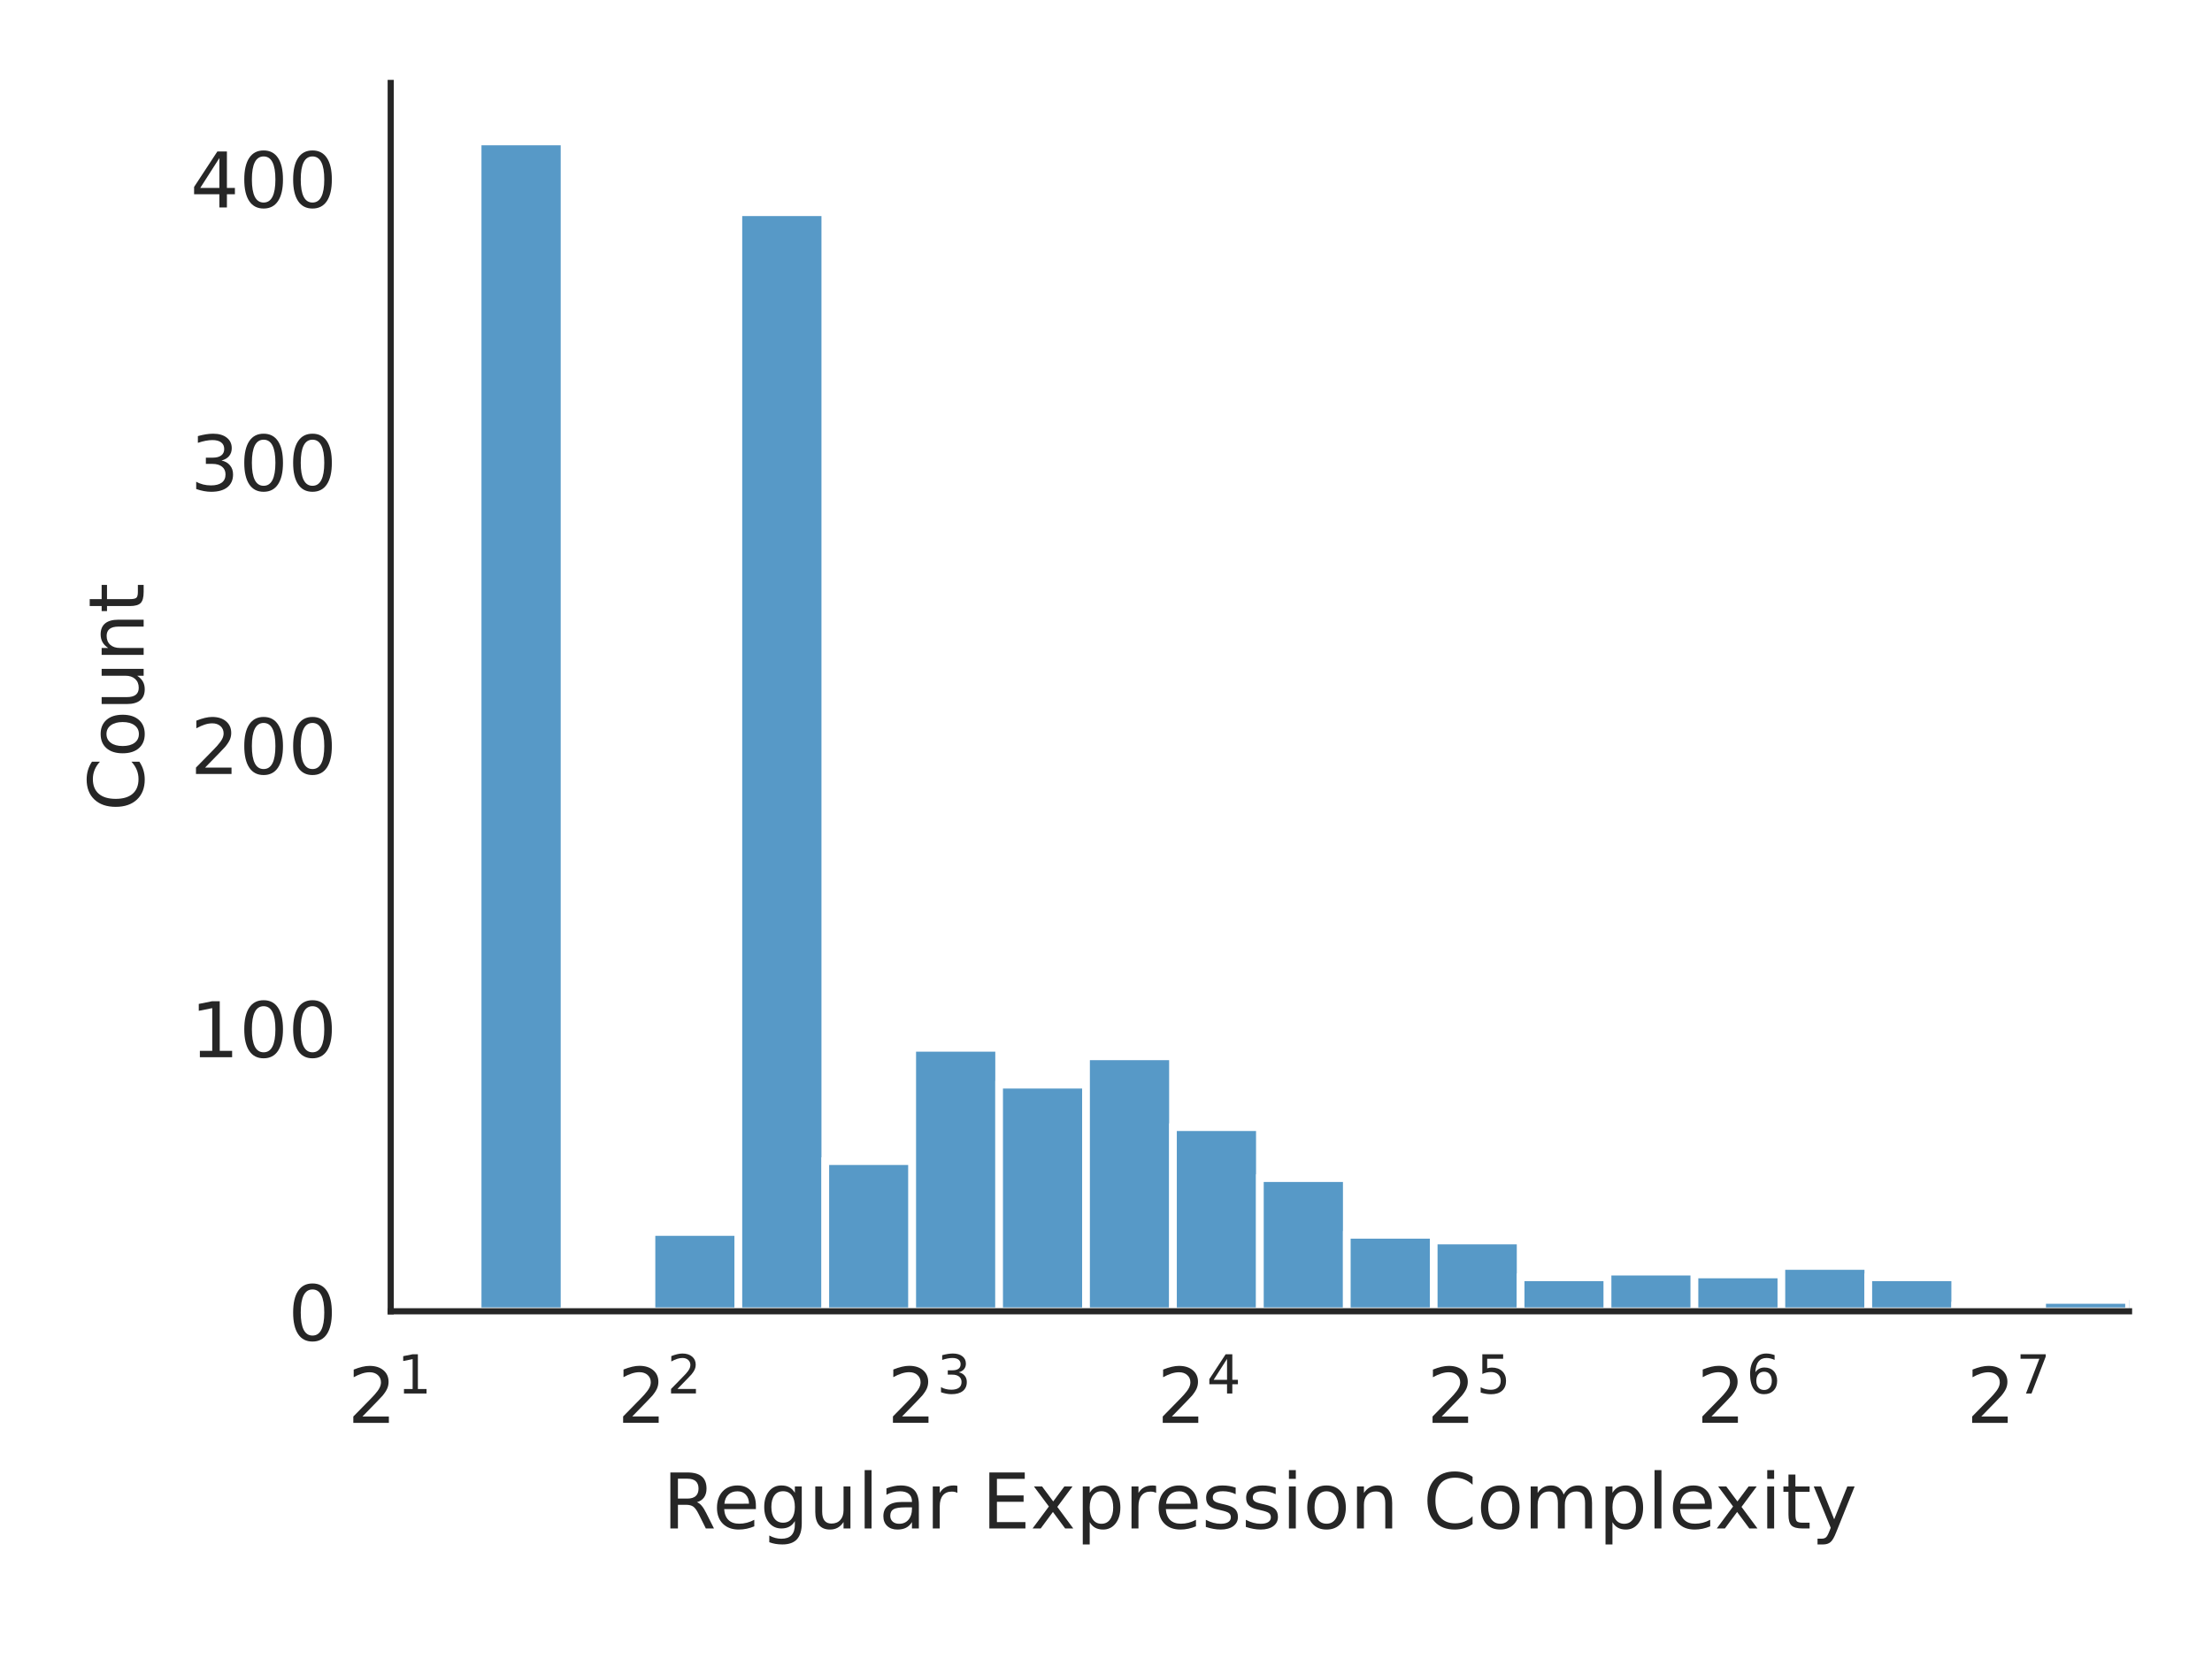
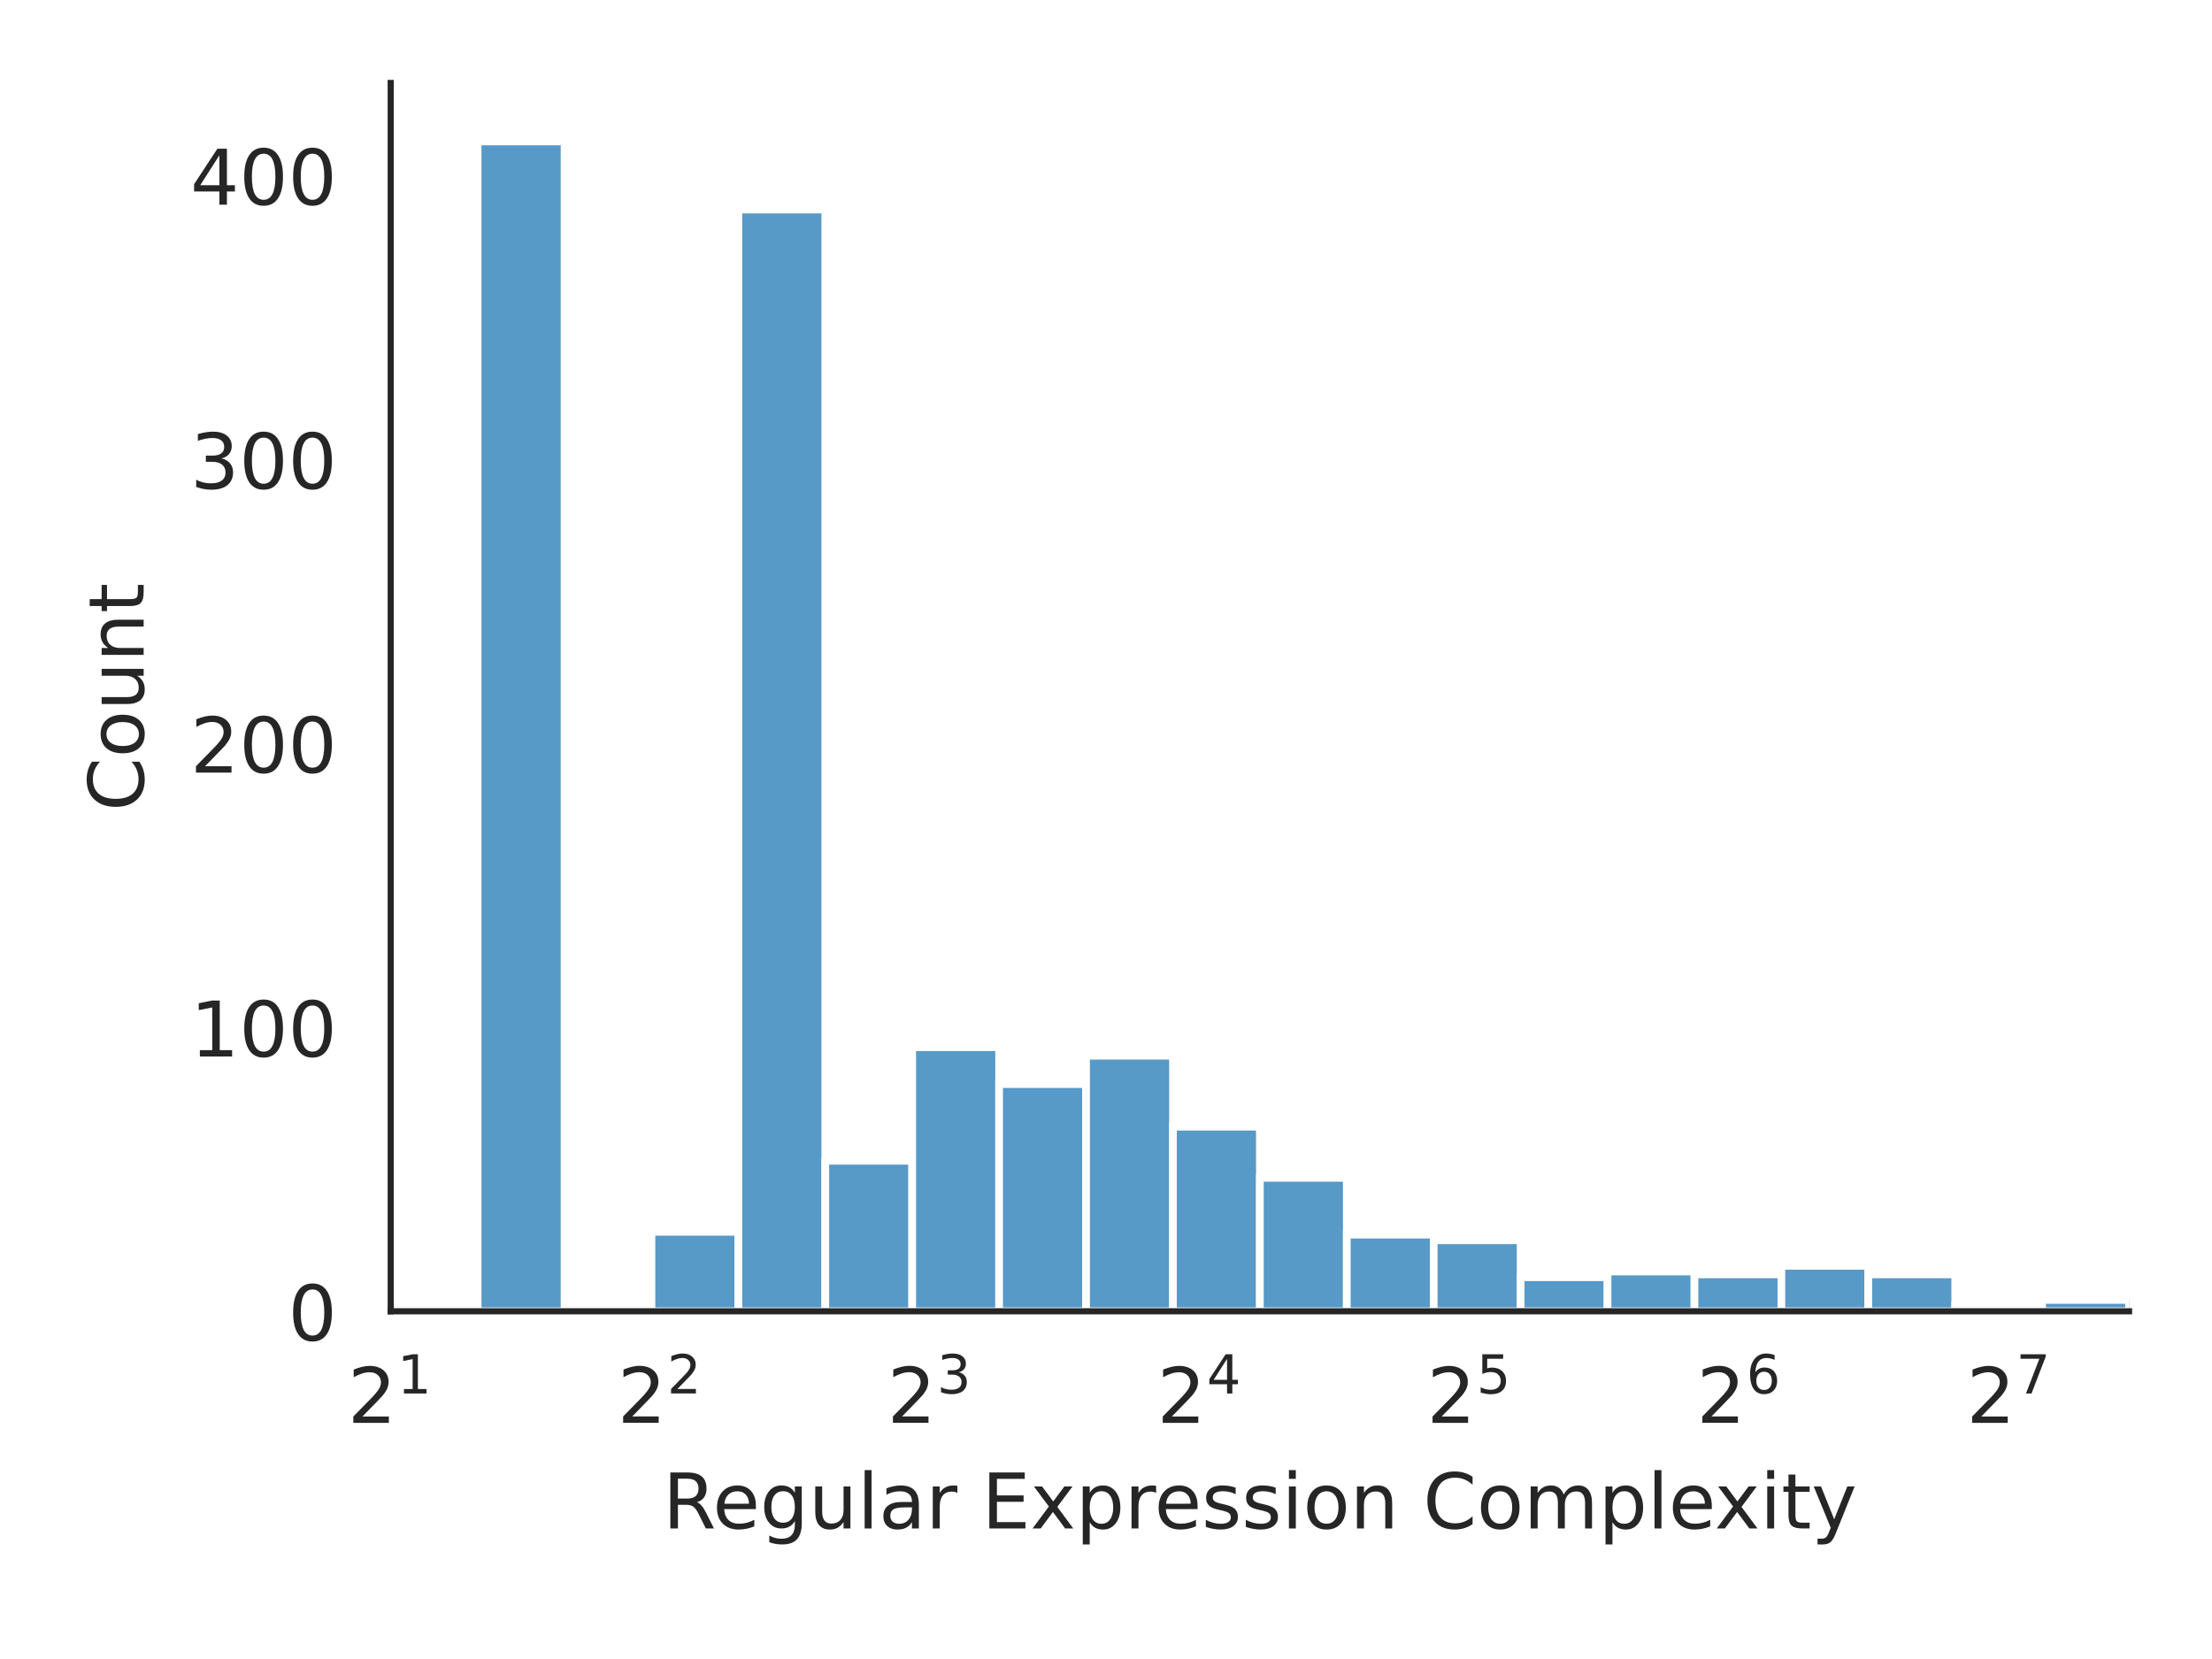
<svg xmlns="http://www.w3.org/2000/svg" xmlns:xlink="http://www.w3.org/1999/xlink" width="288pt" height="216pt" viewBox="0 0 288 216" version="1.1">
  <defs>
    <style type="text/css">*{stroke-linejoin: round; stroke-linecap: butt}</style>
  </defs>
  <g id="figure_1">
    <g id="patch_1">
      <path d="M 0 216  L 288 216  L 288 0  L 0 0  z " style="fill: #ffffff" />
    </g>
    <g id="axes_1">
      <g id="patch_2">
        <path d="M 50.87 170.728  L 277.2 170.728  L 277.2 10.8  L 50.87 10.8  z " style="fill: #ffffff" />
      </g>
      <g id="matplotlib.axis_1">
        <g id="xtick_1">
          <g id="text_1">
            <g style="fill: #262626" transform="translate(45.27 185.3264) scale(0.1 -0.1)">
              <defs>
                <path id="DejaVuSans-32" d="M 1228 531  L 3431 531  L 3431 0  L 469 0  L 469 531  Q 828 903 1448 1529  Q 2069 2156 2228 2338  Q 2531 2678 2651 2914  Q 2772 3150 2772 3378  Q 2772 3750 2511 3984  Q 2250 4219 1831 4219  Q 1534 4219 1204 4116  Q 875 4013 500 3803  L 500 4441  Q 881 4594 1212 4672  Q 1544 4750 1819 4750  Q 2544 4750 2975 4387  Q 3406 4025 3406 3419  Q 3406 3131 3298 2873  Q 3191 2616 2906 2266  Q 2828 2175 2409 1742  Q 1991 1309 1228 531  z " transform="scale(0.015625)" />
                <path id="DejaVuSans-31" d="M 794 531  L 1825 531  L 1825 4091  L 703 3866  L 703 4441  L 1819 4666  L 2450 4666  L 2450 531  L 3481 531  L 3481 0  L 794 0  L 794 531  z " transform="scale(0.015625)" />
              </defs>
              <use xlink:href="#DejaVuSans-32" transform="translate(0 0.684375)" />
              <use xlink:href="#DejaVuSans-31" transform="translate(64.58008 38.96563) scale(0.7)" />
            </g>
          </g>
        </g>
        <g id="xtick_2">
          <g id="text_2">
            <g style="fill: #262626" transform="translate(80.39835 185.3264) scale(0.1 -0.1)">
              <use xlink:href="#DejaVuSans-32" transform="translate(0 0.765625)" />
              <use xlink:href="#DejaVuSans-32" transform="translate(64.58008 39.04688) scale(0.7)" />
            </g>
          </g>
        </g>
        <g id="xtick_3">
          <g id="text_3">
            <g style="fill: #262626" transform="translate(115.5267 185.3264) scale(0.1 -0.1)">
              <defs>
                <path id="DejaVuSans-33" d="M 2597 2516  Q 3050 2419 3304 2112  Q 3559 1806 3559 1356  Q 3559 666 3084 287  Q 2609 -91 1734 -91  Q 1441 -91 1130 -33  Q 819 25 488 141  L 488 750  Q 750 597 1062 519  Q 1375 441 1716 441  Q 2309 441 2620 675  Q 2931 909 2931 1356  Q 2931 1769 2642 2001  Q 2353 2234 1838 2234  L 1294 2234  L 1294 2753  L 1863 2753  Q 2328 2753 2575 2939  Q 2822 3125 2822 3475  Q 2822 3834 2567 4026  Q 2313 4219 1838 4219  Q 1578 4219 1281 4162  Q 984 4106 628 3988  L 628 4550  Q 988 4650 1302 4700  Q 1616 4750 1894 4750  Q 2613 4750 3031 4423  Q 3450 4097 3450 3541  Q 3450 3153 3228 2886  Q 3006 2619 2597 2516  z " transform="scale(0.015625)" />
              </defs>
              <use xlink:href="#DejaVuSans-32" transform="translate(0 0.765625)" />
              <use xlink:href="#DejaVuSans-33" transform="translate(64.58008 39.04688) scale(0.7)" />
            </g>
          </g>
        </g>
        <g id="xtick_4">
          <g id="text_4">
            <g style="fill: #262626" transform="translate(150.6551 185.3264) scale(0.1 -0.1)">
              <defs>
                <path id="DejaVuSans-34" d="M 2419 4116  L 825 1625  L 2419 1625  L 2419 4116  z M 2253 4666  L 3047 4666  L 3047 1625  L 3713 1625  L 3713 1100  L 3047 1100  L 3047 0  L 2419 0  L 2419 1100  L 313 1100  L 313 1709  L 2253 4666  z " transform="scale(0.015625)" />
              </defs>
              <use xlink:href="#DejaVuSans-32" transform="translate(0 0.684375)" />
              <use xlink:href="#DejaVuSans-34" transform="translate(64.58008 38.96563) scale(0.7)" />
            </g>
          </g>
        </g>
        <g id="xtick_5">
          <g id="text_5">
            <g style="fill: #262626" transform="translate(185.7834 185.3264) scale(0.1 -0.1)">
              <defs>
                <path id="DejaVuSans-35" d="M 691 4666  L 3169 4666  L 3169 4134  L 1269 4134  L 1269 2991  Q 1406 3038 1543 3061  Q 1681 3084 1819 3084  Q 2600 3084 3056 2656  Q 3513 2228 3513 1497  Q 3513 744 3044 326  Q 2575 -91 1722 -91  Q 1428 -91 1123 -41  Q 819 9 494 109  L 494 744  Q 775 591 1075 516  Q 1375 441 1709 441  Q 2250 441 2565 725  Q 2881 1009 2881 1497  Q 2881 1984 2565 2268  Q 2250 2553 1709 2553  Q 1456 2553 1204 2497  Q 953 2441 691 2322  L 691 4666  z " transform="scale(0.015625)" />
              </defs>
              <use xlink:href="#DejaVuSans-32" transform="translate(0 0.684375)" />
              <use xlink:href="#DejaVuSans-35" transform="translate(64.58008 38.96563) scale(0.7)" />
            </g>
          </g>
        </g>
        <g id="xtick_6">
          <g id="text_6">
            <g style="fill: #262626" transform="translate(220.9118 185.3264) scale(0.1 -0.1)">
              <defs>
                <path id="DejaVuSans-36" d="M 2113 2584  Q 1688 2584 1439 2293  Q 1191 2003 1191 1497  Q 1191 994 1439 701  Q 1688 409 2113 409  Q 2538 409 2786 701  Q 3034 994 3034 1497  Q 3034 2003 2786 2293  Q 2538 2584 2113 2584  z M 3366 4563  L 3366 3988  Q 3128 4100 2886 4159  Q 2644 4219 2406 4219  Q 1781 4219 1451 3797  Q 1122 3375 1075 2522  Q 1259 2794 1537 2939  Q 1816 3084 2150 3084  Q 2853 3084 3261 2657  Q 3669 2231 3669 1497  Q 3669 778 3244 343  Q 2819 -91 2113 -91  Q 1303 -91 875 529  Q 447 1150 447 2328  Q 447 3434 972 4092  Q 1497 4750 2381 4750  Q 2619 4750 2861 4703  Q 3103 4656 3366 4563  z " transform="scale(0.015625)" />
              </defs>
              <use xlink:href="#DejaVuSans-32" transform="translate(0 0.765625)" />
              <use xlink:href="#DejaVuSans-36" transform="translate(64.58008 39.04688) scale(0.7)" />
            </g>
          </g>
        </g>
        <g id="xtick_7">
          <g id="text_7">
            <g style="fill: #262626" transform="translate(256.0401 185.3264) scale(0.1 -0.1)">
              <defs>
                <path id="DejaVuSans-37" d="M 525 4666  L 3525 4666  L 3525 4397  L 1831 0  L 1172 0  L 2766 4134  L 525 4134  L 525 4666  z " transform="scale(0.015625)" />
              </defs>
              <use xlink:href="#DejaVuSans-32" transform="translate(0 0.684375)" />
              <use xlink:href="#DejaVuSans-37" transform="translate(64.58008 38.96563) scale(0.7)" />
            </g>
          </g>
        </g>
        <g id="text_8">
          <g style="fill: #262626" transform="translate(86.29906 199.0046) scale(0.1 -0.1)">
            <defs>
              <path id="DejaVuSans-52" d="M 2841 2188  Q 3044 2119 3236 1894  Q 3428 1669 3622 1275  L 4263 0  L 3584 0  L 2988 1197  Q 2756 1666 2539 1819  Q 2322 1972 1947 1972  L 1259 1972  L 1259 0  L 628 0  L 628 4666  L 2053 4666  Q 2853 4666 3247 4331  Q 3641 3997 3641 3322  Q 3641 2881 3436 2590  Q 3231 2300 2841 2188  z M 1259 4147  L 1259 2491  L 2053 2491  Q 2509 2491 2742 2702  Q 2975 2913 2975 3322  Q 2975 3731 2742 3939  Q 2509 4147 2053 4147  L 1259 4147  z " transform="scale(0.015625)" />
              <path id="DejaVuSans-65" d="M 3597 1894  L 3597 1613  L 953 1613  Q 991 1019 1311 708  Q 1631 397 2203 397  Q 2534 397 2845 478  Q 3156 559 3463 722  L 3463 178  Q 3153 47 2828 -22  Q 2503 -91 2169 -91  Q 1331 -91 842 396  Q 353 884 353 1716  Q 353 2575 817 3079  Q 1281 3584 2069 3584  Q 2775 3584 3186 3129  Q 3597 2675 3597 1894  z M 3022 2063  Q 3016 2534 2758 2815  Q 2500 3097 2075 3097  Q 1594 3097 1305 2825  Q 1016 2553 972 2059  L 3022 2063  z " transform="scale(0.015625)" />
              <path id="DejaVuSans-67" d="M 2906 1791  Q 2906 2416 2648 2759  Q 2391 3103 1925 3103  Q 1463 3103 1205 2759  Q 947 2416 947 1791  Q 947 1169 1205 825  Q 1463 481 1925 481  Q 2391 481 2648 825  Q 2906 1169 2906 1791  z M 3481 434  Q 3481 -459 3084 -895  Q 2688 -1331 1869 -1331  Q 1566 -1331 1297 -1286  Q 1028 -1241 775 -1147  L 775 -588  Q 1028 -725 1275 -790  Q 1522 -856 1778 -856  Q 2344 -856 2625 -561  Q 2906 -266 2906 331  L 2906 616  Q 2728 306 2450 153  Q 2172 0 1784 0  Q 1141 0 747 490  Q 353 981 353 1791  Q 353 2603 747 3093  Q 1141 3584 1784 3584  Q 2172 3584 2450 3431  Q 2728 3278 2906 2969  L 2906 3500  L 3481 3500  L 3481 434  z " transform="scale(0.015625)" />
              <path id="DejaVuSans-75" d="M 544 1381  L 544 3500  L 1119 3500  L 1119 1403  Q 1119 906 1312 657  Q 1506 409 1894 409  Q 2359 409 2629 706  Q 2900 1003 2900 1516  L 2900 3500  L 3475 3500  L 3475 0  L 2900 0  L 2900 538  Q 2691 219 2414 64  Q 2138 -91 1772 -91  Q 1169 -91 856 284  Q 544 659 544 1381  z M 1991 3584  L 1991 3584  z " transform="scale(0.015625)" />
              <path id="DejaVuSans-6c" d="M 603 4863  L 1178 4863  L 1178 0  L 603 0  L 603 4863  z " transform="scale(0.015625)" />
              <path id="DejaVuSans-61" d="M 2194 1759  Q 1497 1759 1228 1600  Q 959 1441 959 1056  Q 959 750 1161 570  Q 1363 391 1709 391  Q 2188 391 2477 730  Q 2766 1069 2766 1631  L 2766 1759  L 2194 1759  z M 3341 1997  L 3341 0  L 2766 0  L 2766 531  Q 2569 213 2275 61  Q 1981 -91 1556 -91  Q 1019 -91 701 211  Q 384 513 384 1019  Q 384 1609 779 1909  Q 1175 2209 1959 2209  L 2766 2209  L 2766 2266  Q 2766 2663 2505 2880  Q 2244 3097 1772 3097  Q 1472 3097 1187 3025  Q 903 2953 641 2809  L 641 3341  Q 956 3463 1253 3523  Q 1550 3584 1831 3584  Q 2591 3584 2966 3190  Q 3341 2797 3341 1997  z " transform="scale(0.015625)" />
              <path id="DejaVuSans-72" d="M 2631 2963  Q 2534 3019 2420 3045  Q 2306 3072 2169 3072  Q 1681 3072 1420 2755  Q 1159 2438 1159 1844  L 1159 0  L 581 0  L 581 3500  L 1159 3500  L 1159 2956  Q 1341 3275 1631 3429  Q 1922 3584 2338 3584  Q 2397 3584 2469 3576  Q 2541 3569 2628 3553  L 2631 2963  z " transform="scale(0.015625)" />
              <path id="DejaVuSans-20" transform="scale(0.015625)" />
              <path id="DejaVuSans-45" d="M 628 4666  L 3578 4666  L 3578 4134  L 1259 4134  L 1259 2753  L 3481 2753  L 3481 2222  L 1259 2222  L 1259 531  L 3634 531  L 3634 0  L 628 0  L 628 4666  z " transform="scale(0.015625)" />
              <path id="DejaVuSans-78" d="M 3513 3500  L 2247 1797  L 3578 0  L 2900 0  L 1881 1375  L 863 0  L 184 0  L 1544 1831  L 300 3500  L 978 3500  L 1906 2253  L 2834 3500  L 3513 3500  z " transform="scale(0.015625)" />
              <path id="DejaVuSans-70" d="M 1159 525  L 1159 -1331  L 581 -1331  L 581 3500  L 1159 3500  L 1159 2969  Q 1341 3281 1617 3432  Q 1894 3584 2278 3584  Q 2916 3584 3314 3078  Q 3713 2572 3713 1747  Q 3713 922 3314 415  Q 2916 -91 2278 -91  Q 1894 -91 1617 61  Q 1341 213 1159 525  z M 3116 1747  Q 3116 2381 2855 2742  Q 2594 3103 2138 3103  Q 1681 3103 1420 2742  Q 1159 2381 1159 1747  Q 1159 1113 1420 752  Q 1681 391 2138 391  Q 2594 391 2855 752  Q 3116 1113 3116 1747  z " transform="scale(0.015625)" />
              <path id="DejaVuSans-73" d="M 2834 3397  L 2834 2853  Q 2591 2978 2328 3040  Q 2066 3103 1784 3103  Q 1356 3103 1142 2972  Q 928 2841 928 2578  Q 928 2378 1081 2264  Q 1234 2150 1697 2047  L 1894 2003  Q 2506 1872 2764 1633  Q 3022 1394 3022 966  Q 3022 478 2636 193  Q 2250 -91 1575 -91  Q 1294 -91 989 -36  Q 684 19 347 128  L 347 722  Q 666 556 975 473  Q 1284 391 1588 391  Q 1994 391 2212 530  Q 2431 669 2431 922  Q 2431 1156 2273 1281  Q 2116 1406 1581 1522  L 1381 1569  Q 847 1681 609 1914  Q 372 2147 372 2553  Q 372 3047 722 3315  Q 1072 3584 1716 3584  Q 2034 3584 2315 3537  Q 2597 3491 2834 3397  z " transform="scale(0.015625)" />
              <path id="DejaVuSans-69" d="M 603 3500  L 1178 3500  L 1178 0  L 603 0  L 603 3500  z M 603 4863  L 1178 4863  L 1178 4134  L 603 4134  L 603 4863  z " transform="scale(0.015625)" />
              <path id="DejaVuSans-6f" d="M 1959 3097  Q 1497 3097 1228 2736  Q 959 2375 959 1747  Q 959 1119 1226 758  Q 1494 397 1959 397  Q 2419 397 2687 759  Q 2956 1122 2956 1747  Q 2956 2369 2687 2733  Q 2419 3097 1959 3097  z M 1959 3584  Q 2709 3584 3137 3096  Q 3566 2609 3566 1747  Q 3566 888 3137 398  Q 2709 -91 1959 -91  Q 1206 -91 779 398  Q 353 888 353 1747  Q 353 2609 779 3096  Q 1206 3584 1959 3584  z " transform="scale(0.015625)" />
              <path id="DejaVuSans-6e" d="M 3513 2113  L 3513 0  L 2938 0  L 2938 2094  Q 2938 2591 2744 2837  Q 2550 3084 2163 3084  Q 1697 3084 1428 2787  Q 1159 2491 1159 1978  L 1159 0  L 581 0  L 581 3500  L 1159 3500  L 1159 2956  Q 1366 3272 1645 3428  Q 1925 3584 2291 3584  Q 2894 3584 3203 3211  Q 3513 2838 3513 2113  z " transform="scale(0.015625)" />
              <path id="DejaVuSans-43" d="M 4122 4306  L 4122 3641  Q 3803 3938 3442 4084  Q 3081 4231 2675 4231  Q 1875 4231 1450 3742  Q 1025 3253 1025 2328  Q 1025 1406 1450 917  Q 1875 428 2675 428  Q 3081 428 3442 575  Q 3803 722 4122 1019  L 4122 359  Q 3791 134 3420 21  Q 3050 -91 2638 -91  Q 1578 -91 968 557  Q 359 1206 359 2328  Q 359 3453 968 4101  Q 1578 4750 2638 4750  Q 3056 4750 3426 4639  Q 3797 4528 4122 4306  z " transform="scale(0.015625)" />
              <path id="DejaVuSans-6d" d="M 3328 2828  Q 3544 3216 3844 3400  Q 4144 3584 4550 3584  Q 5097 3584 5394 3201  Q 5691 2819 5691 2113  L 5691 0  L 5113 0  L 5113 2094  Q 5113 2597 4934 2840  Q 4756 3084 4391 3084  Q 3944 3084 3684 2787  Q 3425 2491 3425 1978  L 3425 0  L 2847 0  L 2847 2094  Q 2847 2600 2669 2842  Q 2491 3084 2119 3084  Q 1678 3084 1418 2786  Q 1159 2488 1159 1978  L 1159 0  L 581 0  L 581 3500  L 1159 3500  L 1159 2956  Q 1356 3278 1631 3431  Q 1906 3584 2284 3584  Q 2666 3584 2933 3390  Q 3200 3197 3328 2828  z " transform="scale(0.015625)" />
              <path id="DejaVuSans-74" d="M 1172 4494  L 1172 3500  L 2356 3500  L 2356 3053  L 1172 3053  L 1172 1153  Q 1172 725 1289 603  Q 1406 481 1766 481  L 2356 481  L 2356 0  L 1766 0  Q 1100 0 847 248  Q 594 497 594 1153  L 594 3053  L 172 3053  L 172 3500  L 594 3500  L 594 4494  L 1172 4494  z " transform="scale(0.015625)" />
              <path id="DejaVuSans-79" d="M 2059 -325  Q 1816 -950 1584 -1140  Q 1353 -1331 966 -1331  L 506 -1331  L 506 -850  L 844 -850  Q 1081 -850 1212 -737  Q 1344 -625 1503 -206  L 1606 56  L 191 3500  L 800 3500  L 1894 763  L 2988 3500  L 3597 3500  L 2059 -325  z " transform="scale(0.015625)" />
            </defs>
            <use xlink:href="#DejaVuSans-52" />
            <use xlink:href="#DejaVuSans-65" x="64.982" />
            <use xlink:href="#DejaVuSans-67" x="126.506" />
            <use xlink:href="#DejaVuSans-75" x="189.982" />
            <use xlink:href="#DejaVuSans-6c" x="253.361" />
            <use xlink:href="#DejaVuSans-61" x="281.145" />
            <use xlink:href="#DejaVuSans-72" x="342.424" />
            <use xlink:href="#DejaVuSans-20" x="383.537" />
            <use xlink:href="#DejaVuSans-45" x="415.324" />
            <use xlink:href="#DejaVuSans-78" x="478.508" />
            <use xlink:href="#DejaVuSans-70" x="537.688" />
            <use xlink:href="#DejaVuSans-72" x="601.164" />
            <use xlink:href="#DejaVuSans-65" x="640.027" />
            <use xlink:href="#DejaVuSans-73" x="701.551" />
            <use xlink:href="#DejaVuSans-73" x="753.65" />
            <use xlink:href="#DejaVuSans-69" x="805.75" />
            <use xlink:href="#DejaVuSans-6f" x="833.533" />
            <use xlink:href="#DejaVuSans-6e" x="894.715" />
            <use xlink:href="#DejaVuSans-20" x="958.094" />
            <use xlink:href="#DejaVuSans-43" x="989.881" />
            <use xlink:href="#DejaVuSans-6f" x="1059.705" />
            <use xlink:href="#DejaVuSans-6d" x="1120.887" />
            <use xlink:href="#DejaVuSans-70" x="1218.299" />
            <use xlink:href="#DejaVuSans-6c" x="1281.775" />
            <use xlink:href="#DejaVuSans-65" x="1309.559" />
            <use xlink:href="#DejaVuSans-78" x="1369.332" />
            <use xlink:href="#DejaVuSans-69" x="1428.512" />
            <use xlink:href="#DejaVuSans-74" x="1456.295" />
            <use xlink:href="#DejaVuSans-79" x="1495.504" />
          </g>
        </g>
      </g>
      <g id="matplotlib.axis_2">
        <g id="ytick_1">
          <g id="text_9">
            <g style="fill: #262626" transform="translate(37.5075 174.5272) scale(0.1 -0.1)">
              <defs>
                <path id="DejaVuSans-30" d="M 2034 4250  Q 1547 4250 1301 3770  Q 1056 3291 1056 2328  Q 1056 1369 1301 889  Q 1547 409 2034 409  Q 2525 409 2770 889  Q 3016 1369 3016 2328  Q 3016 3291 2770 3770  Q 2525 4250 2034 4250  z M 2034 4750  Q 2819 4750 3233 4129  Q 3647 3509 3647 2328  Q 3647 1150 3233 529  Q 2819 -91 2034 -91  Q 1250 -91 836 529  Q 422 1150 422 2328  Q 422 3509 836 4129  Q 1250 4750 2034 4750  z " transform="scale(0.015625)" />
              </defs>
              <use xlink:href="#DejaVuSans-30" />
            </g>
          </g>
        </g>
        <g id="ytick_2">
          <g id="text_10">
-             <g style="fill: #262626" transform="translate(24.7825 137.6477) scale(0.1 -0.1)">
+             <g style="fill: #262626" transform="translate(24.7825 137.5582) scale(0.1 -0.1)">
              <use xlink:href="#DejaVuSans-31" />
              <use xlink:href="#DejaVuSans-30" x="63.623" />
              <use xlink:href="#DejaVuSans-30" x="127.246" />
            </g>
          </g>
        </g>
        <g id="ytick_3">
          <g id="text_11">
-             <g style="fill: #262626" transform="translate(24.7825 100.7682) scale(0.1 -0.1)">
+             <g style="fill: #262626" transform="translate(24.7825 100.5892) scale(0.1 -0.1)">
              <use xlink:href="#DejaVuSans-32" />
              <use xlink:href="#DejaVuSans-30" x="63.623" />
              <use xlink:href="#DejaVuSans-30" x="127.246" />
            </g>
          </g>
        </g>
        <g id="ytick_4">
          <g id="text_12">
-             <g style="fill: #262626" transform="translate(24.7825 63.88869) scale(0.1 -0.1)">
+             <g style="fill: #262626" transform="translate(24.7825 63.62015) scale(0.1 -0.1)">
              <use xlink:href="#DejaVuSans-33" />
              <use xlink:href="#DejaVuSans-30" x="63.623" />
              <use xlink:href="#DejaVuSans-30" x="127.246" />
            </g>
          </g>
        </g>
        <g id="ytick_5">
          <g id="text_13">
-             <g style="fill: #262626" transform="translate(24.7825 27.00917) scale(0.1 -0.1)">
+             <g style="fill: #262626" transform="translate(24.7825 26.65112) scale(0.1 -0.1)">
              <use xlink:href="#DejaVuSans-34" />
              <use xlink:href="#DejaVuSans-30" x="63.623" />
              <use xlink:href="#DejaVuSans-30" x="127.246" />
            </g>
          </g>
        </g>
        <g id="text_14">
          <g style="fill: #262626" transform="translate(18.70281 105.6124) rotate(-90) scale(0.1 -0.1)">
            <use xlink:href="#DejaVuSans-43" />
            <use xlink:href="#DejaVuSans-6f" x="69.824" />
            <use xlink:href="#DejaVuSans-75" x="131.006" />
            <use xlink:href="#DejaVuSans-6e" x="194.385" />
            <use xlink:href="#DejaVuSans-74" x="257.764" />
          </g>
        </g>
      </g>
      <g id="patch_3">
-         <path d="M 50.87 170.728  L 62.187 170.728  L 62.187 170.359  L 50.87 170.359  z " clip-path="url(#p58f02df5b8)" style="fill: #1f77b4; fill-opacity: 0.75; stroke: #ffffff; stroke-linejoin: miter" />
+         <path d="M 50.87 170.728  L 62.187 170.728  L 62.187 170.358  L 50.87 170.358  z " clip-path="url(#p58f02df5b8)" style="fill: #1f77b4; fill-opacity: 0.75; stroke: #ffffff; stroke-linejoin: miter" />
      </g>
      <g id="patch_4">
        <path d="M 62.187 170.728  L 73.503 170.728  L 73.503 18.416  L 62.187 18.416  z " clip-path="url(#p58f02df5b8)" style="fill: #1f77b4; fill-opacity: 0.75; stroke: #ffffff; stroke-linejoin: miter" />
      </g>
      <g id="patch_5">
        <path d="M 73.503 170.728  L 84.82 170.728  L 84.82 170.728  L 73.503 170.728  z " clip-path="url(#p58f02df5b8)" style="fill: #1f77b4; fill-opacity: 0.75; stroke: #ffffff; stroke-linejoin: miter" />
      </g>
      <g id="patch_6">
-         <path d="M 84.82 170.728  L 96.136 170.728  L 96.136 160.402  L 84.82 160.402  z " clip-path="url(#p58f02df5b8)" style="fill: #1f77b4; fill-opacity: 0.75; stroke: #ffffff; stroke-linejoin: miter" />
+         <path d="M 84.82 170.728  L 96.136 170.728  L 96.136 160.377  L 84.82 160.377  z " clip-path="url(#p58f02df5b8)" style="fill: #1f77b4; fill-opacity: 0.75; stroke: #ffffff; stroke-linejoin: miter" />
      </g>
      <g id="patch_7">
-         <path d="M 96.136 170.728  L 107.453 170.728  L 107.453 27.635  L 96.136 27.635  z " clip-path="url(#p58f02df5b8)" style="fill: #1f77b4; fill-opacity: 0.75; stroke: #ffffff; stroke-linejoin: miter" />
+         <path d="M 96.136 170.728  L 107.453 170.728  L 107.453 27.288  L 96.136 27.288  z " clip-path="url(#p58f02df5b8)" style="fill: #1f77b4; fill-opacity: 0.75; stroke: #ffffff; stroke-linejoin: miter" />
      </g>
      <g id="patch_8">
-         <path d="M 107.453 170.728  L 118.769 170.728  L 118.769 151.182  L 107.453 151.182  z " clip-path="url(#p58f02df5b8)" style="fill: #1f77b4; fill-opacity: 0.75; stroke: #ffffff; stroke-linejoin: miter" />
+         <path d="M 107.453 170.728  L 118.769 170.728  L 118.769 151.134  L 107.453 151.134  z " clip-path="url(#p58f02df5b8)" style="fill: #1f77b4; fill-opacity: 0.75; stroke: #ffffff; stroke-linejoin: miter" />
      </g>
      <g id="patch_9">
-         <path d="M 118.769 170.728  L 130.085 170.728  L 130.085 136.43  L 118.769 136.43  z " clip-path="url(#p58f02df5b8)" style="fill: #1f77b4; fill-opacity: 0.75; stroke: #ffffff; stroke-linejoin: miter" />
+         <path d="M 118.769 170.728  L 130.085 170.728  L 130.085 136.347  L 118.769 136.347  z " clip-path="url(#p58f02df5b8)" style="fill: #1f77b4; fill-opacity: 0.75; stroke: #ffffff; stroke-linejoin: miter" />
      </g>
      <g id="patch_10">
-         <path d="M 130.085 170.728  L 141.402 170.728  L 141.402 141.224  L 130.085 141.224  z " clip-path="url(#p58f02df5b8)" style="fill: #1f77b4; fill-opacity: 0.75; stroke: #ffffff; stroke-linejoin: miter" />
+         <path d="M 130.085 170.728  L 141.402 170.728  L 141.402 141.153  L 130.085 141.153  z " clip-path="url(#p58f02df5b8)" style="fill: #1f77b4; fill-opacity: 0.75; stroke: #ffffff; stroke-linejoin: miter" />
      </g>
      <g id="patch_11">
-         <path d="M 141.402 170.728  L 152.719 170.728  L 152.719 137.536  L 141.402 137.536  z " clip-path="url(#p58f02df5b8)" style="fill: #1f77b4; fill-opacity: 0.75; stroke: #ffffff; stroke-linejoin: miter" />
+         <path d="M 141.402 170.728  L 152.719 170.728  L 152.719 137.456  L 141.402 137.456  z " clip-path="url(#p58f02df5b8)" style="fill: #1f77b4; fill-opacity: 0.75; stroke: #ffffff; stroke-linejoin: miter" />
      </g>
      <g id="patch_12">
-         <path d="M 152.719 170.728  L 164.035 170.728  L 164.035 146.756  L 152.719 146.756  z " clip-path="url(#p58f02df5b8)" style="fill: #1f77b4; fill-opacity: 0.75; stroke: #ffffff; stroke-linejoin: miter" />
+         <path d="M 152.719 170.728  L 164.035 170.728  L 164.035 146.698  L 152.719 146.698  z " clip-path="url(#p58f02df5b8)" style="fill: #1f77b4; fill-opacity: 0.75; stroke: #ffffff; stroke-linejoin: miter" />
      </g>
      <g id="patch_13">
-         <path d="M 164.035 170.728  L 175.351 170.728  L 175.351 153.395  L 164.035 153.395  z " clip-path="url(#p58f02df5b8)" style="fill: #1f77b4; fill-opacity: 0.75; stroke: #ffffff; stroke-linejoin: miter" />
+         <path d="M 164.035 170.728  L 175.351 170.728  L 175.351 153.353  L 164.035 153.353  z " clip-path="url(#p58f02df5b8)" style="fill: #1f77b4; fill-opacity: 0.75; stroke: #ffffff; stroke-linejoin: miter" />
      </g>
      <g id="patch_14">
-         <path d="M 175.351 170.728  L 186.668 170.728  L 186.668 160.771  L 175.351 160.771  z " clip-path="url(#p58f02df5b8)" style="fill: #1f77b4; fill-opacity: 0.75; stroke: #ffffff; stroke-linejoin: miter" />
+         <path d="M 175.351 170.728  L 186.668 170.728  L 186.668 160.746  L 175.351 160.746  z " clip-path="url(#p58f02df5b8)" style="fill: #1f77b4; fill-opacity: 0.75; stroke: #ffffff; stroke-linejoin: miter" />
      </g>
      <g id="patch_15">
-         <path d="M 186.668 170.728  L 197.984 170.728  L 197.984 161.508  L 186.668 161.508  z " clip-path="url(#p58f02df5b8)" style="fill: #1f77b4; fill-opacity: 0.75; stroke: #ffffff; stroke-linejoin: miter" />
+         <path d="M 186.668 170.728  L 197.984 170.728  L 197.984 161.486  L 186.668 161.486  z " clip-path="url(#p58f02df5b8)" style="fill: #1f77b4; fill-opacity: 0.75; stroke: #ffffff; stroke-linejoin: miter" />
      </g>
      <g id="patch_16">
-         <path d="M 197.984 170.728  L 209.301 170.728  L 209.301 166.302  L 197.984 166.302  z " clip-path="url(#p58f02df5b8)" style="fill: #1f77b4; fill-opacity: 0.75; stroke: #ffffff; stroke-linejoin: miter" />
+         <path d="M 197.984 170.728  L 209.301 170.728  L 209.301 166.292  L 197.984 166.292  z " clip-path="url(#p58f02df5b8)" style="fill: #1f77b4; fill-opacity: 0.75; stroke: #ffffff; stroke-linejoin: miter" />
      </g>
      <g id="patch_17">
-         <path d="M 209.301 170.728  L 220.618 170.728  L 220.618 165.565  L 209.301 165.565  z " clip-path="url(#p58f02df5b8)" style="fill: #1f77b4; fill-opacity: 0.75; stroke: #ffffff; stroke-linejoin: miter" />
+         <path d="M 209.301 170.728  L 220.618 170.728  L 220.618 165.552  L 209.301 165.552  z " clip-path="url(#p58f02df5b8)" style="fill: #1f77b4; fill-opacity: 0.75; stroke: #ffffff; stroke-linejoin: miter" />
      </g>
      <g id="patch_18">
-         <path d="M 220.618 170.728  L 231.934 170.728  L 231.934 165.934  L 220.618 165.934  z " clip-path="url(#p58f02df5b8)" style="fill: #1f77b4; fill-opacity: 0.75; stroke: #ffffff; stroke-linejoin: miter" />
+         <path d="M 220.618 170.728  L 231.934 170.728  L 231.934 165.922  L 220.618 165.922  z " clip-path="url(#p58f02df5b8)" style="fill: #1f77b4; fill-opacity: 0.75; stroke: #ffffff; stroke-linejoin: miter" />
      </g>
      <g id="patch_19">
-         <path d="M 231.934 170.728  L 243.25 170.728  L 243.25 164.827  L 231.934 164.827  z " clip-path="url(#p58f02df5b8)" style="fill: #1f77b4; fill-opacity: 0.75; stroke: #ffffff; stroke-linejoin: miter" />
+         <path d="M 231.934 170.728  L 243.25 170.728  L 243.25 164.813  L 231.934 164.813  z " clip-path="url(#p58f02df5b8)" style="fill: #1f77b4; fill-opacity: 0.75; stroke: #ffffff; stroke-linejoin: miter" />
      </g>
      <g id="patch_20">
-         <path d="M 243.25 170.728  L 254.567 170.728  L 254.567 166.302  L 243.25 166.302  z " clip-path="url(#p58f02df5b8)" style="fill: #1f77b4; fill-opacity: 0.75; stroke: #ffffff; stroke-linejoin: miter" />
+         <path d="M 243.25 170.728  L 254.567 170.728  L 254.567 165.922  L 243.25 165.922  z " clip-path="url(#p58f02df5b8)" style="fill: #1f77b4; fill-opacity: 0.75; stroke: #ffffff; stroke-linejoin: miter" />
      </g>
      <g id="patch_21">
-         <path d="M 254.567 170.728  L 265.884 170.728  L 265.884 169.99  L 254.567 169.99  z " clip-path="url(#p58f02df5b8)" style="fill: #1f77b4; fill-opacity: 0.75; stroke: #ffffff; stroke-linejoin: miter" />
+         <path d="M 254.567 170.728  L 265.884 170.728  L 265.884 169.989  L 254.567 169.989  z " clip-path="url(#p58f02df5b8)" style="fill: #1f77b4; fill-opacity: 0.75; stroke: #ffffff; stroke-linejoin: miter" />
      </g>
      <g id="patch_22">
-         <path d="M 265.884 170.728  L 277.2 170.728  L 277.2 169.253  L 265.884 169.253  z " clip-path="url(#p58f02df5b8)" style="fill: #1f77b4; fill-opacity: 0.75; stroke: #ffffff; stroke-linejoin: miter" />
+         <path d="M 265.884 170.728  L 277.2 170.728  L 277.2 169.249  L 265.884 169.249  z " clip-path="url(#p58f02df5b8)" style="fill: #1f77b4; fill-opacity: 0.75; stroke: #ffffff; stroke-linejoin: miter" />
      </g>
      <g id="patch_23">
        <path d="M 50.87 170.728  L 50.87 10.8  " style="fill: none; stroke: #262626; stroke-width: 0.8; stroke-linejoin: miter; stroke-linecap: square" />
      </g>
      <g id="patch_24">
        <path d="M 50.87 170.728  L 277.2 170.728  " style="fill: none; stroke: #262626; stroke-width: 0.8; stroke-linejoin: miter; stroke-linecap: square" />
      </g>
    </g>
  </g>
  <defs>
    <clipPath id="p58f02df5b8">
      <rect x="50.87" y="10.8" width="226.33" height="159.928" />
    </clipPath>
  </defs>
</svg>
